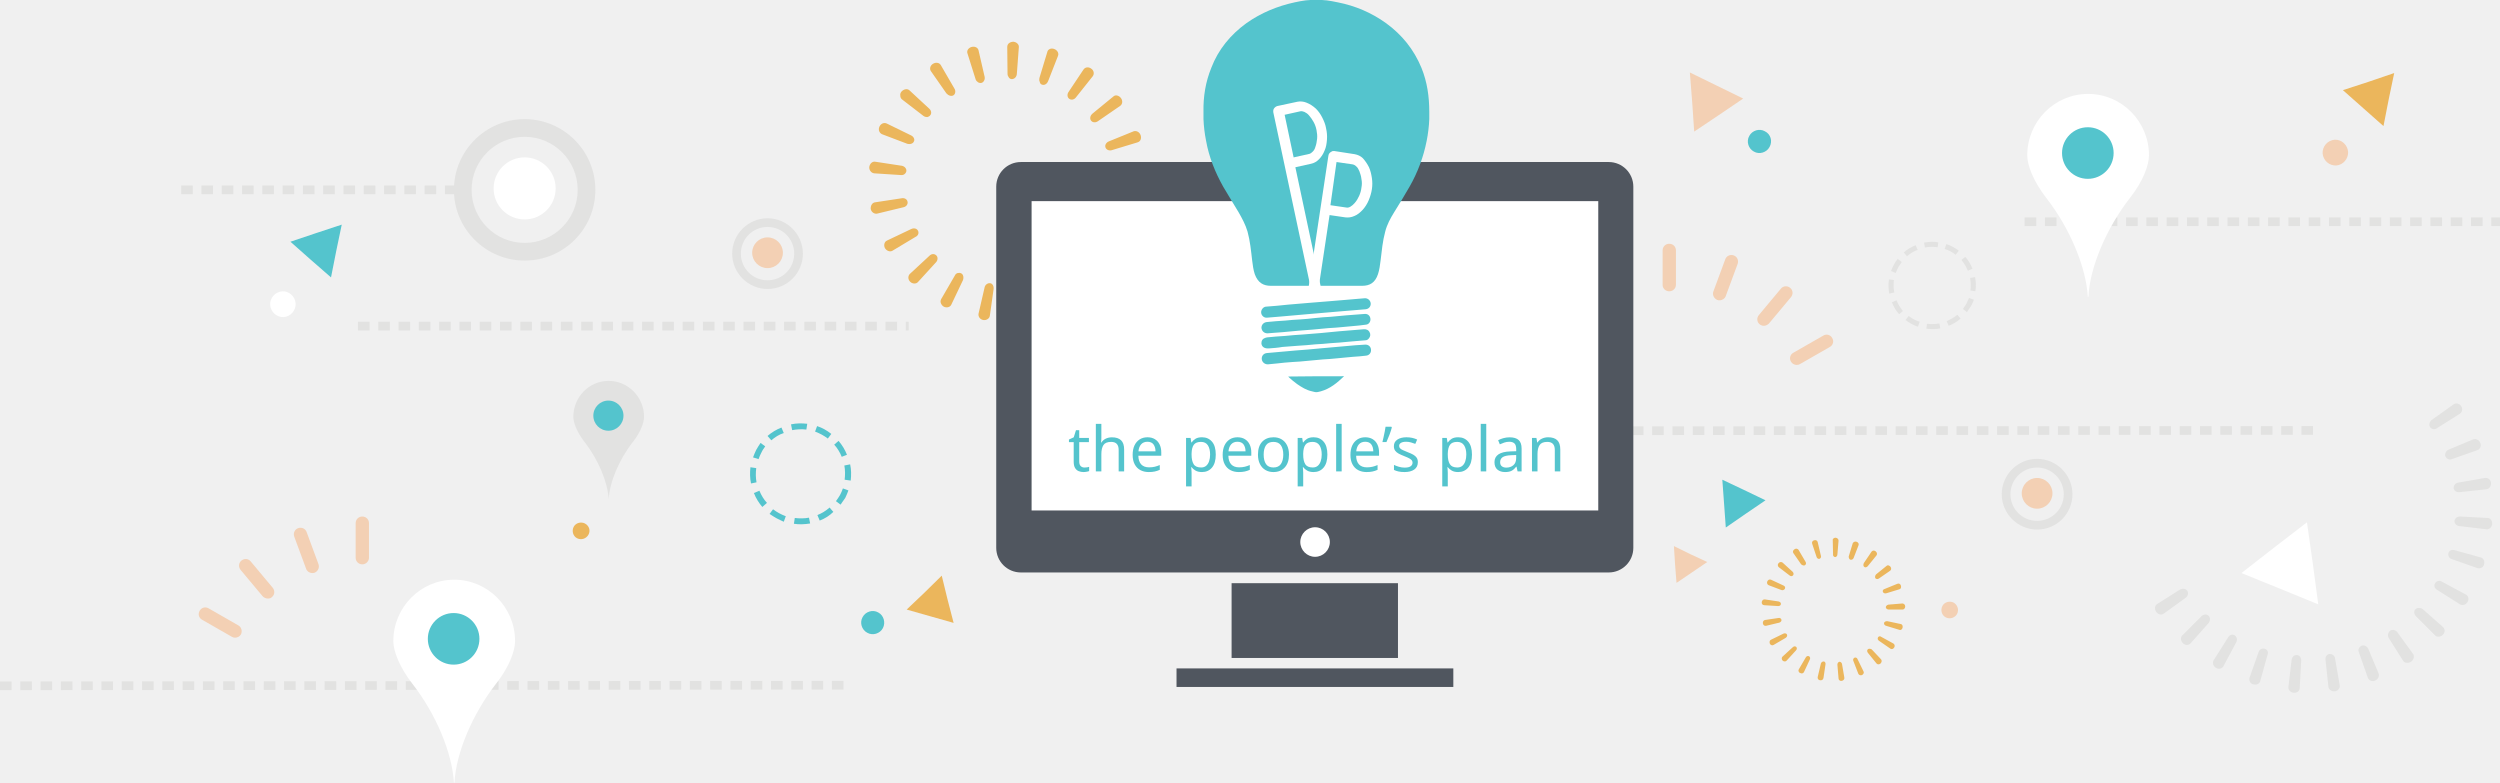
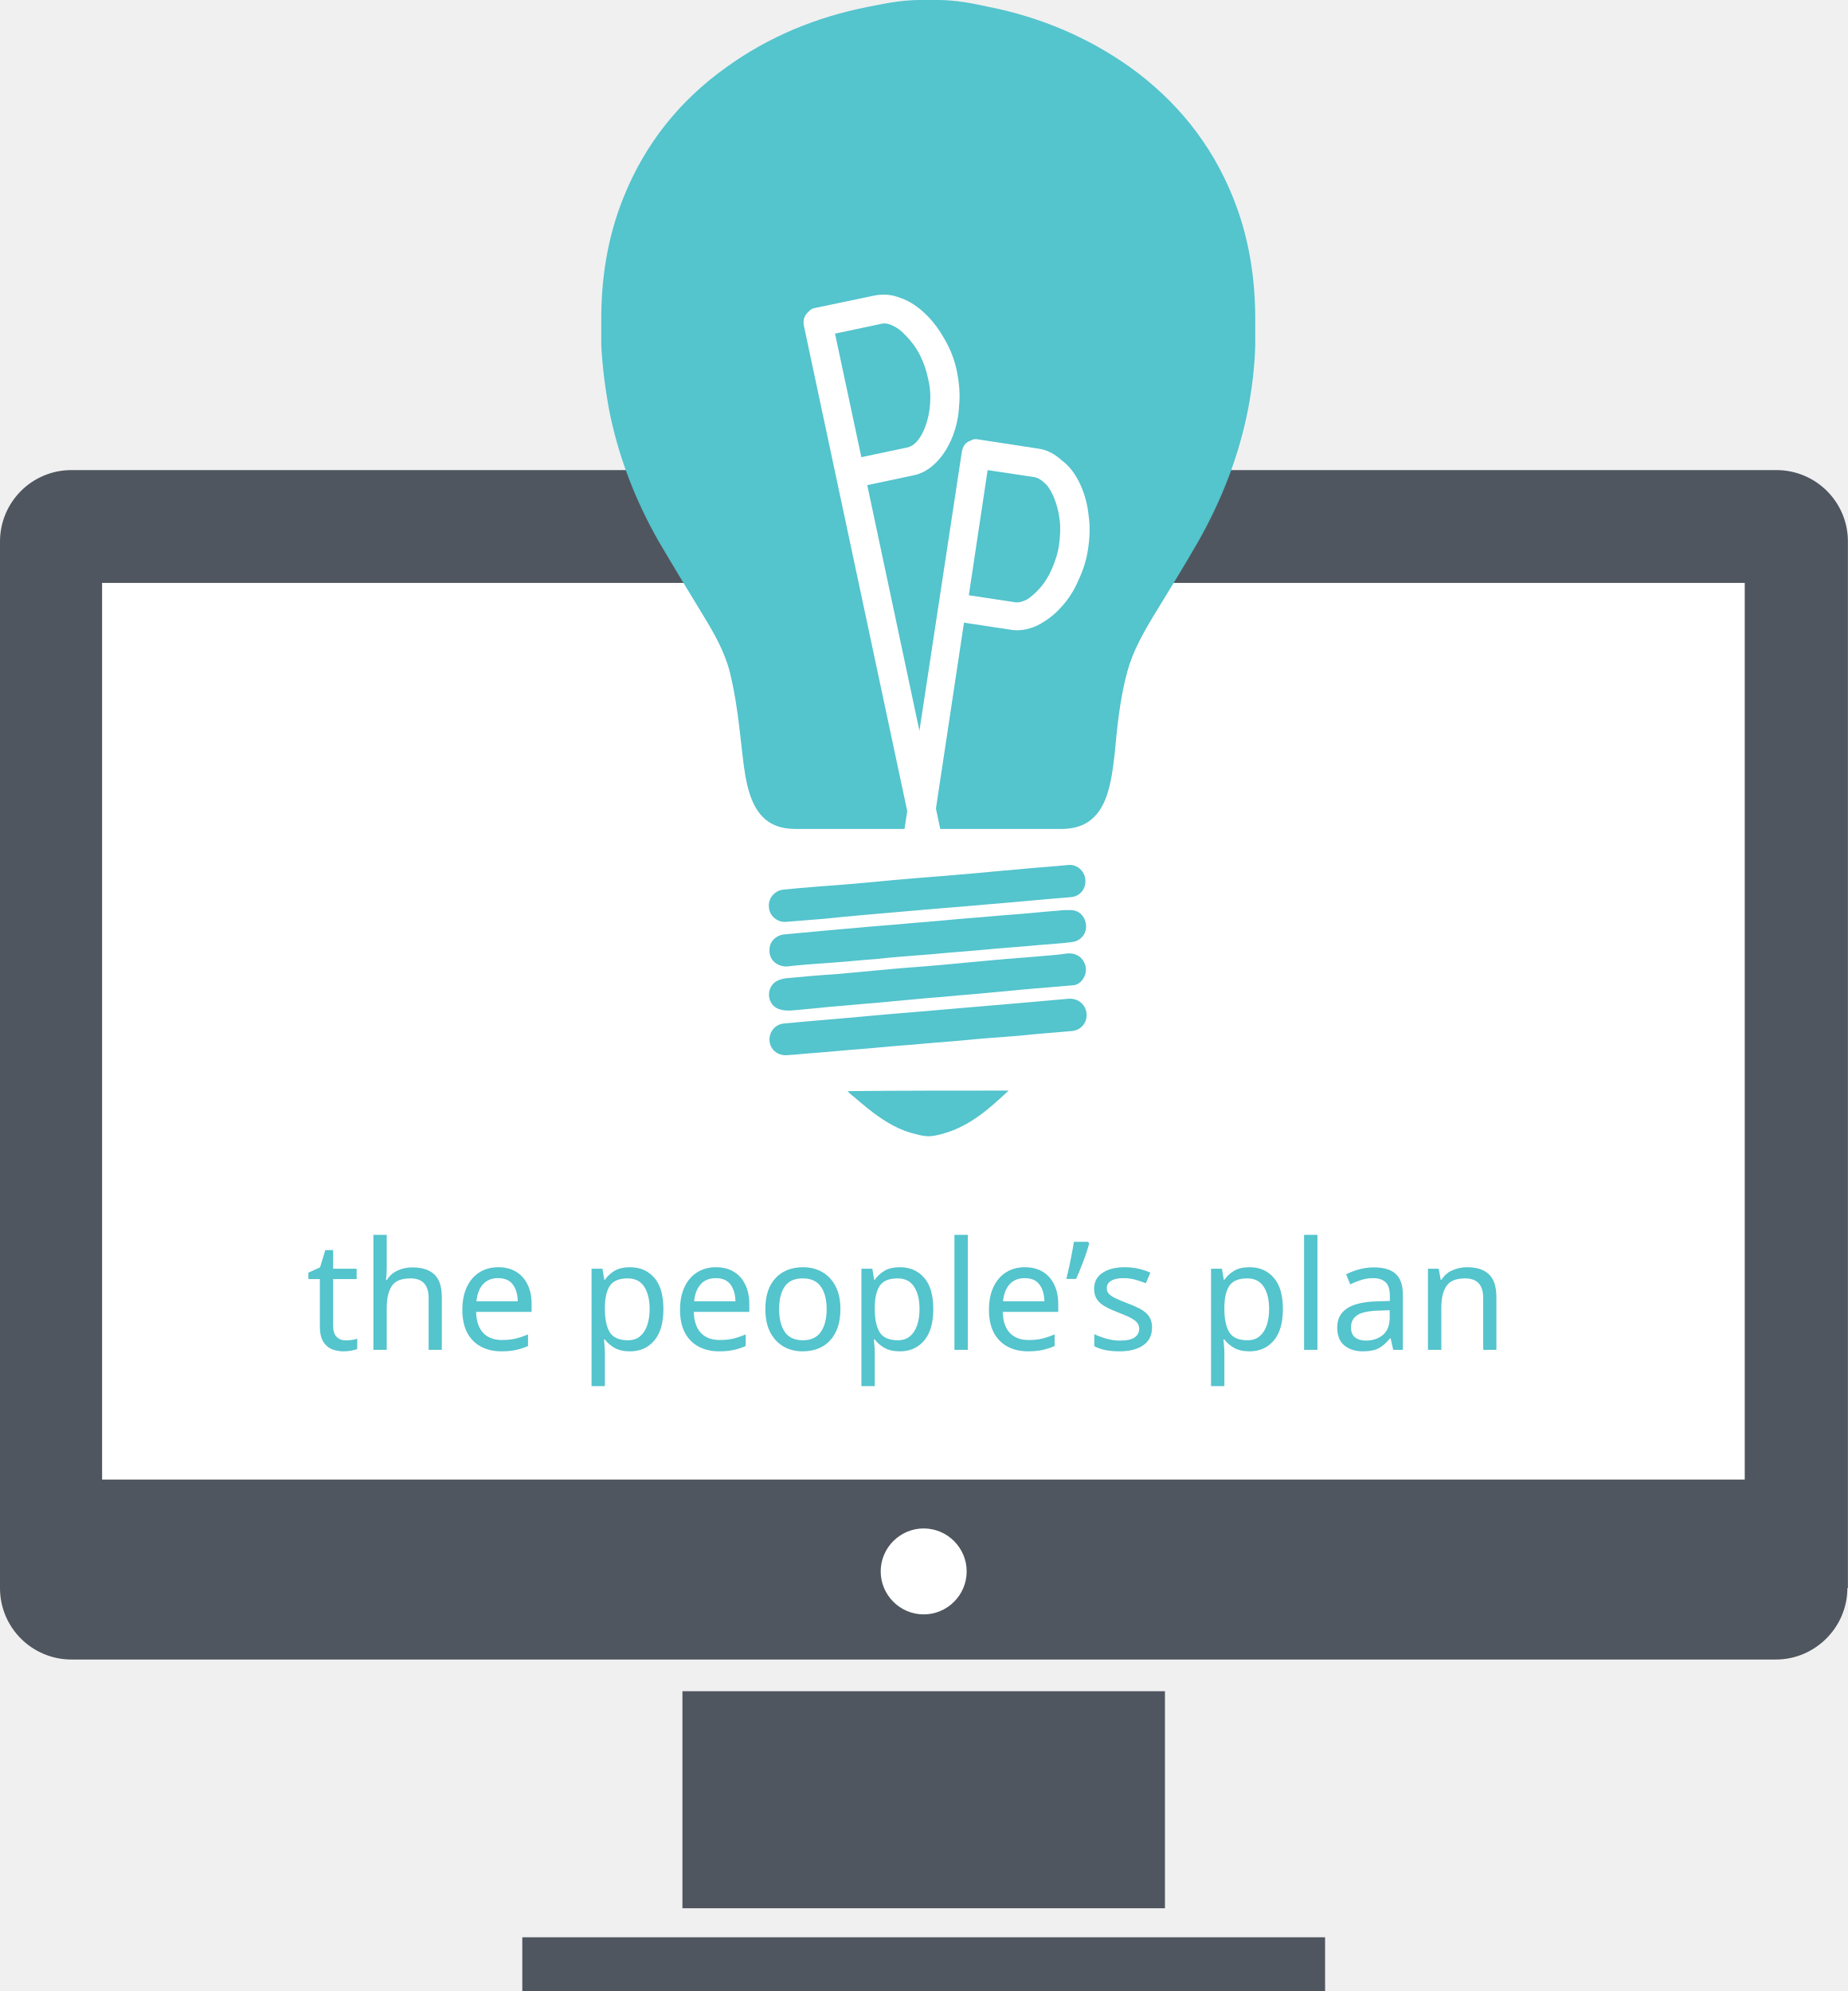
- <svg xmlns="http://www.w3.org/2000/svg" width="862.5" height="270" viewBox="0 0 862.5 270">
-   <path fill="#EBB65C" d="M650 214.9c-.1.4.2.9.7 1l4.6 1.4c.5.2 1-.2 1.1-.8.1-.6-.1-1.1-.6-1.2l-4.7-1c-.5 0-1 .2-1.1.6zM647.9 219.9c-.2.4-.1.9.4 1.2l3.9 2.7c.4.3 1 .1 1.3-.4.3-.5.2-1.1-.3-1.4l-4.2-2.3c-.3-.3-.9-.2-1.1.2zM644.4 224c-.3.3-.3.8 0 1.2l3 3.7c.3.4 1 .4 1.4 0 .4-.4.5-1 .2-1.4l-3.3-3.5c-.4-.2-1-.3-1.3 0zM639.8 226.9c-.4.2-.6.7-.4 1.1l1.7 4.4c.2.5.8.7 1.3.5.5-.3.8-.8.5-1.3l-2.1-4.3c-.1-.3-.6-.6-1-.4zM634.6 228.3c-.4.1-.7.5-.7 1l.4 4.8c0 .5.5.9 1.1.8.6-.1 1-.6.9-1.1l-.8-4.7c-.1-.5-.5-.8-.9-.8zM629.2 228.2c-.4 0-.8.2-1 .7l-1.1 4.7c-.1.5.2 1 .8 1.1.6.1 1.1-.2 1.2-.8l.7-4.7c.1-.5-.2-1-.6-1zM624.1 226.4c-.4-.2-.9 0-1.1.4l-2.4 4.1c-.3.4-.1 1.1.5 1.3.5.3 1.1.1 1.3-.4l2-4.3c.2-.4.1-.9-.3-1.1zM619.7 223.2c-.3-.3-.8-.3-1.2.1l-3.5 3.2c-.4.3-.4 1 0 1.4.4.4 1.1.4 1.4 0l3.2-3.5c.4-.4.4-.9.1-1.2zM616.5 218.9c-.2-.4-.7-.5-1.2-.3l-4.3 2.1c-.5.2-.6.8-.4 1.4.3.5.9.7 1.3.4l4.1-2.4c.5-.3.7-.8.5-1.2zM614.6 213.8c-.1-.4-.5-.7-1-.6l-4.7.7c-.5.1-.8.6-.7 1.2.1.6.6.9 1.1.8l4.6-1.1c.5-.2.8-.6.7-1zM614.4 208.4c.1-.4-.3-.8-.8-.9l-4.7-.7c-.5-.1-1 .3-1.1.9-.1.6.3 1.1.9 1.1l4.8.3c.5 0 .9-.3.9-.7zM615.8 203.1c.2-.4 0-.9-.5-1.1l-4.3-2c-.5-.2-1 0-1.3.6-.2.5 0 1.1.5 1.3l4.5 1.7c.4.1.9-.1 1.1-.5zM618.6 198.5c.3-.3.2-.9-.1-1.2l-3.5-3.2c-.4-.3-1-.3-1.4.2-.4.4-.3 1.1.1 1.4l3.8 2.9c.4.3.8.2 1.1-.1zM622.7 195c.4-.2.5-.8.2-1.2l-2.4-4.1c-.3-.4-.9-.6-1.4-.2-.5.3-.7.9-.4 1.3l2.7 3.9c.5.4 1 .5 1.3.3zM627.7 192.8c.4-.1.7-.6.5-1.1l-1.1-4.7c-.1-.5-.7-.8-1.2-.6-.6.1-.9.7-.7 1.2l1.5 4.5c.1.5.6.8 1 .7zM633.1 192.2c.4 0 .8-.4.8-.9l.4-4.8c0-.5-.4-.9-1-1-.6 0-1.1.4-1 .9l.1 4.8c-.1.5.2.9.7 1zM638.4 193.1c.4.1.9-.1 1.1-.6l1.7-4.4c.2-.5-.1-1-.7-1.2-.5-.2-1.1.1-1.3.5l-1.4 4.6c0 .5.2 1 .6 1.1zM643.2 195.6c.3.3.9.1 1.2-.3l3-3.7c.3-.4.2-1-.3-1.4-.5-.4-1.1-.3-1.4.1l-2.7 4c-.2.5-.2 1.1.2 1.3zM647 199.5c.3.3.8.4 1.2.1l3.9-2.7c.4-.3.5-.9.1-1.4-.4-.5-1-.6-1.3-.3l-3.7 3c-.3.4-.4.9-.2 1.3zM649.6 204.2c.1.4.7.6 1.1.5l4.6-1.4c.5-.1.7-.7.5-1.3-.2-.6-.7-.8-1.2-.6l-4.4 1.8c-.5.1-.8.6-.6 1zM650.6 209.5c0 .4.5.8 1 .8h4.8c.5 0 .9-.5.9-1.1 0-.6-.5-1-1-1l-4.8.4c-.5.1-.9.5-.9.9z" />
-   <path fill="#54C4CD" d="M304.6 216.7c-1 1.9-3.5 2.7-5.4 1.6-1.9-1-2.7-3.5-1.6-5.4 1-1.9 3.5-2.7 5.4-1.6 1.9 1 2.6 3.5 1.6 5.4z" />
-   <path fill="#EBB65C" d="M326.9 206.8l2.1 8.1-8.1-2.3-8.1-2.3 6.1-5.8 6-5.9z" />
-   <path fill="#54C4CD" d="M602.2 177.3l-6.8 4.7-.6-8.3-.6-8.2 7.4 3.5 7.5 3.6z" />
-   <path fill="#F3D0B4" d="M583.7 197.5l-5.3 3.6-.5-6.3-.4-6.4 5.7 2.8 5.8 2.7z" />
-   <path fill="#EBB65C" d="M382.3 71.8c-.2.8.4 1.7 1.3 2l8.9 2.7c.9.3 2-.4 2.2-1.5.3-1.1-.3-2.2-1.2-2.4l-9.1-2c-.9-.1-1.9.4-2.1 1.2zM378.1 81.5c-.4.7-.1 1.8.7 2.3l7.7 5.3c.8.6 2 .2 2.6-.7.6-1 .4-2.2-.5-2.7l-8.1-4.6c-.9-.5-1.9-.3-2.4.4zM371.3 89.6c-.6.6-.6 1.6 0 2.4l5.8 7.3c.6.8 1.9.9 2.7.1.9-.8 1-2 .3-2.7l-6.4-6.8c-.8-.8-1.8-.9-2.4-.3zM362.3 95.3c-.4.2-.6.5-.8.9-.1.4-.1.9 0 1.3l3.4 8.7c.2.5.6.8 1 1 .5.2 1 .2 1.5-.1 1-.5 1.5-1.6 1.1-2.5l-4.1-8.4c-.3-.9-1.3-1.3-2.1-.9zM352.1 98.1c-.4.1-.8.3-1 .6-.3.3-.4.8-.4 1.3l.7 9.3c0 .5.3.9.7 1.2.4.3.9.5 1.5.4 1.1-.2 1.9-1.1 1.8-2.1l-1.5-9.2c-.1-1-.9-1.7-1.8-1.5zM341.6 97.7c-.8-.1-1.7.5-1.9 1.4l-2.1 9.1c-.2 1 .5 2 1.6 2.2 1.1.2 2.2-.5 2.3-1.5l1.3-9.2c.1-1-.4-1.9-1.2-2zM331.6 94.3c-.4-.2-.8-.2-1.2-.1-.4.1-.8.4-1 .9l-4.7 8.1c-.2.4-.3.9-.1 1.4.2.5.5.9 1 1.2 1 .5 2.2.2 2.6-.7l4-8.4c.4-1 .1-2.1-.6-2.4zM323 88.1c-.6-.6-1.6-.6-2.3.1l-6.8 6.3c-.7.7-.7 1.9.1 2.7.8.8 2.1.8 2.7.1l6.3-6.9c.6-.7.6-1.8 0-2.3zM316.7 79.6c-.4-.8-1.4-1-2.3-.6l-8.4 4c-.9.4-1.2 1.6-.7 2.6.6 1 1.8 1.4 2.6.9l8-4.8c.9-.4 1.2-1.4.8-2.1zM313.1 69.6c-.1-.8-1-1.4-2-1.2l-9.2 1.4c-1 .1-1.6 1.2-1.5 2.3.2 1.1 1.3 1.8 2.2 1.6l9.1-2.2c1-.2 1.6-1.1 1.4-1.9zM312.7 59c.1-.8-.6-1.6-1.5-1.8l-9.2-1.4c-1-.2-1.9.6-2.1 1.8-.1 1.1.7 2.1 1.7 2.2l9.3.6c.9.1 1.7-.6 1.8-1.4zM315.3 48.8c.4-.7-.1-1.7-1-2.1l-8.4-4.1c-.9-.4-2 0-2.5 1.1s0 2.2.9 2.6l8.7 3.3c1.1.3 2-.1 2.3-.8zM320.9 39.8c.6-.6.4-1.7-.3-2.3l-6.8-6.3c-.7-.7-1.9-.5-2.7.3-.4.4-.6.9-.5 1.5 0 .5.2 1 .6 1.3l7.4 5.7c.4.3.9.4 1.3.4.4-.1.8-.3 1-.6zM328.9 32.9c.7-.4.9-1.5.4-2.3l-4.7-8.1c-.5-.9-1.7-1.1-2.7-.5-1 .6-1.3 1.8-.7 2.6l5.3 7.6c.7.8 1.7 1.1 2.4.7zM338.6 28.6c.8-.2 1.3-1.2 1.1-2.1l-2.1-9.1c-.2-1-1.3-1.5-2.4-1.2-1.1.3-1.8 1.3-1.4 2.3l2.8 8.9c.3.8 1.2 1.4 2 1.2zM349.1 27.3c.8 0 1.6-.7 1.7-1.7l.7-9.3c.1-1-.8-1.8-1.9-1.9-.6 0-1.1.2-1.5.5-.4.3-.6.8-.6 1.3l.1 9.3c0 .5.2.9.5 1.3.2.3.6.5 1 .5zM359.5 29.2c.8.3 1.7-.2 2.1-1.2l3.4-8.7c.4-.9-.2-2-1.3-2.4-.5-.2-1.1-.2-1.5 0-.5.2-.8.6-.9 1.1l-2.7 8.9c-.1.5-.1.9.1 1.3.1.6.4.9.8 1zM368.9 34.1c.7.5 1.7.3 2.3-.5l5.8-7.3c.6-.8.4-2-.5-2.6-.9-.7-2.1-.6-2.7.3l-5.2 7.8c-.5.8-.4 1.8.3 2.3zM376.4 41.6c.5.7 1.6.8 2.4.2l7.7-5.3c.8-.6.9-1.8.2-2.7-.7-.9-1.9-1.2-2.6-.5l-7.2 5.9c-.8.7-1 1.7-.5 2.4zM381.4 50.9c.3.8 1.3 1.2 2.2.9l8.9-2.7c1-.3 1.4-1.4 1-2.5-.4-1.1-1.5-1.6-2.4-1.3l-8.6 3.5c-.9.4-1.4 1.3-1.1 2.1zM383.4 61.3c0 .8.9 1.5 1.9 1.5h9.3c1 0 1.8-.9 1.7-2.1-.1-1.1-.9-2-1.9-1.9l-9.3.8c-1 .1-1.7.9-1.7 1.7z" />
-   <path fill="#F3D0B4" d="M592.2 29.5l9.2 4.5-8.4 5.7-8.5 5.7-.7-10.2L583 25z" />
-   <path fill="#54C4CD" d="M610.5 50.7c-1 1.9-3.5 2.7-5.4 1.6-1.9-1-2.7-3.5-1.6-5.4 1-1.9 3.5-2.7 5.4-1.6 2 1 2.7 3.4 1.6 5.4z" />
+ <svg xmlns="http://www.w3.org/2000/svg" width="343.8" height="370.6" viewBox="0 0 343.8 370.6">
+   <path fill="#50565F" d="M343.8 295.6c0 7.3-6 13.3-13.3 13.3H13.3C6 308.9 0 303 0 295.6V100.8c0-7.3 5.9-13.3 13.3-13.3h317.3c7.3 0 13.3 5.9 13.3 13.3v194.8z" />
+   <path fill="#FFF" d="M19 108.5h305.7v166.9H19zM179.9 292.5c0 4.4-3.6 8-8 8s-8-3.6-8-8 3.6-8 8-8 8 3.6 8 8z" />
+   <path fill="#50565F" d="M127 314.8h89.8v40.4H127zM97.2 360.6h149.4v10H97.2z" />
+   <path fill-rule="evenodd" clip-rule="evenodd" fill="#54C4CD" d="M172.4 0c4.6-.1 7.1.3 11.7 1.3 9.5 1.9 18.3 5.6 26.2 11.2 8.6 6.2 15.1 14.2 19.1 24.1 3.1 7.6 4.3 15.6 4.2 23.8v3.9c-.1 4-.6 7.9-1.3 11.7-1.7 8.8-4.9 17-9.3 24.8-2.7 4.7-5.5 9.2-8.3 13.8-2 3.3-3.9 6.7-4.9 10.4-1.4 5.1-1.9 10.4-2.4 15.7-.3 2.5-.6 4.9-1.4 7.3-1.6 4.7-4.6 6.3-8.5 6.3h-49.4c-4 0-6.9-1.6-8.5-6.3-.8-2.4-1.1-4.8-1.4-7.3-.6-5.2-1.1-10.5-2.4-15.7-1-3.8-2.9-7.1-4.9-10.4-2.8-4.6-5.6-9.2-8.3-13.8-4.4-7.7-7.6-16-9.3-24.8-.7-3.9-1.2-7.8-1.4-11.7v-3.9c-.1-8.2 1.1-16.2 4.2-23.8 4-9.9 10.4-17.9 19.1-24.1 7.9-5.7 16.7-9.3 26.2-11.2 4.6-.9 7-1.4 11.6-1.3" />
+   <g fill="#FFF">
+     <path d="M172.5 58.7c1.4 1.4 2.5 3 3.5 4.8 1 1.8 1.7 3.7 2.1 5.7.4 2.1.6 4.1.4 6.2-.1 2.1-.5 4-1.2 5.8-.8 2-1.8 3.6-3.1 4.9-1.3 1.3-2.7 2.1-4.3 2.4l-8.5 1.8 14.2 66.9c.2.7 0 1.4-.3 2-.4.6-1 1-1.7 1.2-.7.1-1.4 0-2-.4-.6-.4-1-1-1.2-1.7l-20.8-97.7c-.2-1.1.1-1.9.9-2.6.3-.4.7-.6 1.3-.7l11-2.3c1.6-.3 3.2-.2 4.9.5 1.7.6 3.3 1.7 4.8 3.2zm-.3 20.7c.5-1.3.8-2.8.9-4.3.1-1.6 0-3.1-.4-4.7-.3-1.5-.8-2.9-1.5-4.3s-1.6-2.6-2.6-3.6c-.8-.9-1.6-1.5-2.5-1.9-.8-.4-1.6-.5-2.2-.3l-8.5 1.8 4.9 23 8.5-1.8c.6-.1 1.3-.5 1.9-1.2.6-.7 1.1-1.6 1.5-2.7z" />
+     <path d="M201.1 90.3c.8 1.8 1.3 3.7 1.5 5.7.3 2.1.2 4.1-.1 6.1-.3 2.1-.9 4-1.8 5.9-.8 1.9-1.9 3.6-3.2 5-1.4 1.6-3 2.7-4.6 3.5-1.6.7-3.3 1-4.9.7l-8.6-1.3-10.2 67.6c-.1.8-.5 1.4-1 1.8-.6.4-1.3.6-2 .5-.7-.1-1.3-.5-1.7-1-.5-.6-.6-1.3-.5-2l15-98.7c.2-1.1.7-1.8 1.7-2.1.4-.3.9-.3 1.4-.2l11.1 1.7c1.6.2 3.1 1 4.4 2.2 1.4 1 2.6 2.6 3.5 4.6zm-7.6 19.2c.9-1 1.7-2.3 2.3-3.7.6-1.4 1.1-2.9 1.3-4.5.2-1.5.3-3 .1-4.6-.2-1.6-.6-3-1.1-4.2-.5-1.1-1-2-1.7-2.6-.6-.6-1.3-1-2-1.1l-8.6-1.3-3.5 23.3 8.6 1.3c.7.1 1.4-.1 2.2-.5.8-.5 1.6-1.2 2.4-2.1z" />
+   </g>
+   <path fill-rule="evenodd" clip-rule="evenodd" fill="#54C4CD" d="M146.4 179.9c-1.8 0-3.2-1.2-3.2-2.9-.1-1.7 1.2-3 3-3.1 3.3-.3 6.5-.6 9.8-.9 2.7-.2 5.4-.5 8.1-.7 2.8-.2 5.6-.5 8.3-.7 2.7-.2 5.3-.5 8-.7 2.8-.2 5.6-.5 8.5-.7 2.7-.2 5.4-.5 8.1-.7.7-.1 1.5-.1 2.2-.1 1.6 0 2.7 1.1 2.9 2.7.2 1.5-.8 2.9-2.3 3.2-1.3.2-2.5.3-3.8.4-2.8.2-5.7.5-8.5.7-2.7.2-5.4.5-8.1.7-2.8.2-5.5.5-8.3.7-2.6.2-5.3.4-7.9.7-2.8.2-5.7.5-8.5.7-2.9.2-5.7.4-8.3.7zM143.2 193.5c0-1.6 1.2-2.9 2.8-3 5.3-.5 10.5-.9 15.8-1.4 4.2-.4 8.5-.7 12.8-1.1l14.1-1.2 10.2-.9c1.7-.1 3.1 1 3.3 2.7.2 1.6-.9 3.1-2.6 3.3-2.4.2-4.7.4-7 .6-2.8.3-5.6.5-8.3.7-2.7.2-5.3.5-8 .7-2.8.2-5.6.5-8.4.7-2.7.2-5.4.5-8.1.7-2.8.2-5.5.5-8.3.7-1.6.1-3.2.3-4.9.4-2 .2-3.4-1.2-3.4-2.9zM147.2 188.1c-2.2.1-3.4-.6-3.9-1.9-.5-1.3 0-2.8 1.1-3.5.5-.3 1.1-.5 1.8-.6 3.2-.3 6.4-.6 9.7-.8 3.3-.3 6.5-.6 9.7-.9 3.2-.3 6.5-.5 9.7-.8 3.2-.3 6.5-.6 9.7-.9 3.2-.3 6.4-.5 9.6-.8 1.3-.1 2.5-.2 3.8-.4 1.5-.2 2.7.4 3.3 1.5.6 1.1.5 2.3-.2 3.3-.5.7-1.2 1.1-1.9 1.1-3.1.3-6.2.5-9.3.8-3.2.3-6.5.6-9.7.9-2.7.2-5.4.5-8.2.7-3.2.3-6.4.6-9.7.9-2.7.2-5.5.5-8.2.7-2.7.3-5.3.5-7.3.7zM202 164c0 1.6-1.1 2.9-2.8 3-5 .4-10 .9-15 1.3-5.5.5-10.9.9-16.4 1.4-4.7.4-9.4.8-14.2 1.3-2.5.2-4.9.4-7.4.6-1.5.1-3-1.1-3.1-2.7-.2-1.6 1-3.1 2.6-3.3 4-.4 8-.7 12-1 3.7-.3 7.4-.7 11.1-1 3.2-.3 6.5-.5 9.7-.8 3.7-.3 7.5-.7 11.2-1 3-.3 6.1-.5 9.2-.8 1.7-.1 3.1 1.3 3.1 3zM187.7 203c-3.8 3.6-7.5 6.8-12.5 8.1-.8.2-1.6.4-2.4.4-.8 0-1.6-.2-2.4-.4-3-.7-5.5-2.2-7.9-4-1.5-1.1-2.9-2.4-4.4-3.6-.1-.1-.2-.3-.4-.4 9.9-.1 19.8-.1 30-.1z" />
  <g>
-     <g fill="#54C4CD">
-       <path d="M273.9 180.7l.3-2c1.6.2 3.3.2 4.9-.1l.4 2c-1.9.3-3.8.4-5.6.1zm8.9-1.1l-.8-1.9c1.5-.6 3-1.5 4.2-2.6l1.3 1.5c-1.3 1.3-2.9 2.3-4.7 3zM291.4 165.5c.2-1.6.2-3.3-.1-4.9l2-.4c.4 1.8.4 3.7.2 5.6l-2.1-.3zm-1-7.9c-.6-1.5-1.5-3-2.6-4.2l1.5-1.3c1.2 1.4 2.2 3 2.9 4.8l-1.8.7zM266.1 151.9l-1.3-1.5c1.4-1.2 3-2.2 4.8-2.9l.8 1.9c-1.6.5-3 1.4-4.3 2.5zm7.2-3.5l-.4-2c1.9-.4 3.7-.4 5.6-.2l-.3 2c-1.6-.2-3.3-.1-4.9.2zM263 174.9c-1.2-1.4-2.2-3-2.9-4.8l1.9-.8c.6 1.5 1.5 3 2.6 4.2l-1.6 1.4zm-3.9-8.1c-.4-1.9-.4-3.7-.2-5.6l2 .3c-.2 1.6-.2 3.3.1 4.9l-1.9.4zM267.9 178.8c-.8-.4-1.6-1-2.4-1.5l1.2-1.6c1.3 1 2.8 1.8 4.4 2.4l-.7 1.9c-.8-.4-1.6-.7-2.5-1.2zm-8.1-21c.3-.9.7-1.7 1.1-2.6.4-.8 1-1.6 1.5-2.4l1.6 1.2c-.5.7-1 1.4-1.3 2.1-.4.7-.7 1.5-1 2.3l-1.9-.6zm30.2 16.3l-1.6-1.2c.5-.7 1-1.4 1.4-2.1.4-.7.7-1.5 1-2.3l1.9.7c-.3.9-.7 1.7-1.1 2.6-.6.8-1.1 1.6-1.6 2.3zm-4.4-22.8c-1.3-1-2.8-1.8-4.4-2.4l.7-1.9c1.8.6 3.4 1.5 4.9 2.7l-1.2 1.6z" />
-     </g>
+     <text transform="translate(56.934 251.253)" fill="#54C4CD" font-family="'HelveticaNeue-Bold'" font-size="28.153">the people’s plan</text>
  </g>
-   <path fill="#F3D0B4" d="M675.2 211.8c-.8 1.4-2.5 1.9-3.9 1.2s-1.9-2.5-1.2-3.9 2.5-1.9 3.9-1.2c1.4.8 1.9 2.5 1.2 3.9z" />
-   <path fill="#EBB65C" d="M203 184.5c-.8 1.4-2.5 1.9-3.9 1.2s-1.9-2.5-1.2-3.9 2.5-1.9 3.9-1.2c1.5.8 2 2.5 1.2 3.9z" />
-   <path fill="#F3D0B4" d="M592.5 103.5c.3.1.5.1.8.1.9 0 1.8-.6 2.1-1.5l4.1-11.1c.4-1.2-.2-2.5-1.4-2.9-1.2-.4-2.5.2-2.9 1.4l-4.1 11.1c-.4 1.1.2 2.4 1.4 2.9zM608.5 112.4c.7 0 1.3-.3 1.8-.8l7.6-9.1c.8-1 .7-2.4-.3-3.2-1-.8-2.4-.7-3.2.3l-7.6 9.1c-.8 1-.7 2.4.3 3.2.4.3.9.5 1.4.5zM617.9 124.8c.4.7 1.2 1.1 2 1.1.4 0 .8-.1 1.1-.3l10.3-5.9c1.1-.6 1.5-2 .8-3.1-.6-1.1-2-1.5-3.1-.8l-10.3 5.9c-1.1.6-1.5 2-.8 3.1zM575.9 100.5c1.3 0 2.3-1 2.3-2.3V86.4c0-1.3-1-2.3-2.3-2.3-1.3 0-2.3 1-2.3 2.3v11.9c0 1.2 1 2.2 2.3 2.2z" />
-   <g>
-     <circle fill-rule="evenodd" clip-rule="evenodd" fill="#F3D0B4" cx="264.8" cy="87.2" r="5.3" />
-     <path fill="#E2E2E1" d="M264.8 99.7c-6.7 0-12.2-5.5-12.2-12.2s5.5-12.2 12.2-12.2c6.7 0 12.2 5.5 12.2 12.2s-5.4 12.2-12.2 12.2zm0-21.4c-5.1 0-9.2 4.1-9.2 9.2s4.1 9.2 9.2 9.2 9.2-4.1 9.2-9.2-4.1-9.2-9.2-9.2z" />
-   </g>
-   <path fill="#E2E2E1" d="M210 172.3c.3-6 3.6-13.8 8.4-19.9 2.6-3.3 3.8-6.6 3.8-8.6 0-6.8-5.5-12.4-12.2-12.4-6.8 0-12.2 5.6-12.2 12.4 0 2 1.2 5.2 3.8 8.6 4.8 6.1 8.1 14 8.4 19.9z" />
-   <circle fill="#54C4CD" cx="209.9" cy="143.4" r="5.2" />
-   <circle fill-rule="evenodd" clip-rule="evenodd" fill="#F3D0B4" cx="702.8" cy="170.2" r="5.3" />
-   <path fill="#E2E2E1" d="M702.8 182.7c-6.7 0-12.2-5.5-12.2-12.2 0-6.7 5.5-12.2 12.2-12.2 6.7 0 12.2 5.5 12.2 12.2 0 6.7-5.4 12.2-12.2 12.2zm0-21.4c-5.1 0-9.2 4.1-9.2 9.2s4.1 9.2 9.2 9.2 9.2-4.1 9.2-9.2c0-5-4.1-9.2-9.2-9.2z" />
-   <g fill="#E2E2E1">
-     <path d="M664.6 113.4l.2-1.7c1.4.2 2.9.1 4.3-.1l.3 1.7c-1.5.3-3.2.3-4.8.1zm7.7-1l-.7-1.6c1.3-.6 2.6-1.3 3.7-2.2l1.1 1.3c-1.1 1-2.5 1.9-4.1 2.5zM679.8 100.2c.2-1.4.1-2.9-.1-4.3l1.7-.3c.3 1.6.4 3.2.1 4.9l-1.7-.3zm-.9-6.8c-.5-1.3-1.3-2.6-2.2-3.7l1.3-1.1c1.1 1.2 1.9 2.6 2.5 4.1l-1.6.7zM657.9 88.4l-1.1-1.3c1.2-1.1 2.6-1.9 4.1-2.5l.7 1.6c-1.4.5-2.6 1.3-3.7 2.2zm6.2-3l-.3-1.7c1.6-.3 3.2-.4 4.9-.1l-.2 1.7c-1.6-.2-3-.2-4.4.1zM655.2 108.4c-1.1-1.2-1.9-2.6-2.5-4.1l1.6-.7c.5 1.3 1.3 2.6 2.2 3.7l-1.3 1.1zm-3.4-7.1c-.3-1.6-.4-3.2-.1-4.9l1.7.2c-.2 1.4-.1 2.9.1 4.3l-1.7.4zM659.4 111.7c-.7-.4-1.4-.8-2-1.3l1.1-1.4c1.1.9 2.4 1.6 3.8 2l-.6 1.7c-.8-.2-1.5-.6-2.3-1zm-7-18.2c.3-.8.6-1.5 1-2.2.4-.7.8-1.4 1.3-2l1.4 1.1-1.2 1.8c-.3.6-.6 1.3-.9 2l-1.6-.7zm26.2 14.2l-1.4-1.1 1.2-1.8c.3-.6.6-1.3.9-2l1.7.6c-.3.8-.6 1.5-1 2.2-.5.8-1 1.4-1.4 2.1zm-3.9-19.8c-1.1-.9-2.4-1.6-3.8-2l.6-1.7c1.5.5 3 1.3 4.3 2.3l-1.1 1.4z" />
-   </g>
-   <path fill="#E2E2E1" stroke="#E2E2E1" stroke-width="3" stroke-miterlimit="10" stroke-dasharray="4,3" d="M123.5 112.5h190M542 148.6l257.7-.1" />
-   <g>
-     <path fill="#50565F" d="M563.5 189c0 4.7-3.8 8.5-8.5 8.5H352.2c-4.7 0-8.5-3.8-8.5-8.5V64.4c0-4.7 3.8-8.5 8.5-8.5H555c4.7 0 8.5 3.8 8.5 8.5V189z" />
-     <path fill="#FFF" d="M355.9 69.4h195.5v106.7H355.9zM458.8 187c0 2.8-2.3 5.1-5.1 5.1s-5.1-2.3-5.1-5.1 2.3-5.1 5.1-5.1 5.1 2.3 5.1 5.1z" />
-     <path fill="#50565F" d="M424.9 201.2h57.4V227h-57.4zM405.9 230.6h95.5v6.4h-95.5z" />
-     <path fill-rule="evenodd" clip-rule="evenodd" fill="#54C4CD" d="M454 0c3-.1 4.5.2 7.5.8 6.1 1.2 11.7 3.6 16.7 7.2 5.5 4 9.6 9.1 12.2 15.4 2 4.9 2.7 10 2.7 15.2v2.5c-.1 2.5-.4 5-.9 7.5-1.1 5.6-3.1 10.9-5.9 15.8-1.7 3-3.5 5.9-5.3 8.8-1.3 2.1-2.5 4.3-3.1 6.7-.9 3.3-1.2 6.7-1.6 10-.2 1.6-.4 3.2-.9 4.7-1 3-2.9 4-5.4 4h-31.6c-2.5 0-4.4-1-5.5-4-.5-1.5-.7-3.1-.9-4.7-.4-3.4-.7-6.7-1.6-10-.7-2.4-1.9-4.6-3.1-6.7-1.8-3-3.6-5.9-5.3-8.8-2.8-5-4.9-10.2-5.9-15.8-.5-2.5-.8-5-.9-7.5v-2.5c-.1-5.2.7-10.3 2.7-15.2C420.3 17.1 424.5 12 430 8c5.1-3.6 10.7-5.9 16.7-7.2 2.9-.6 4.5-.9 7.4-.8" />
-     <g fill="#FFF">
-       <path d="M454 37.5c.9.9 1.6 1.9 2.2 3.1.6 1.2 1.1 2.4 1.3 3.7.3 1.3.4 2.6.3 3.9-.1 1.3-.3 2.6-.8 3.7-.5 1.3-1.2 2.3-2 3.1-.8.8-1.7 1.3-2.7 1.5l-5.4 1.2 9.1 42.8c.1.5 0 .9-.2 1.3-.3.4-.6.6-1.1.7-.4.1-.9 0-1.3-.2s-.6-.6-.8-1.1l-13.3-62.4c-.1-.7 0-1.2.5-1.7.2-.2.5-.4.8-.5l7-1.5c1-.2 2.1-.1 3.1.3 1.3.5 2.3 1.2 3.3 2.1zm-.2 13.2c.3-.8.5-1.8.6-2.8.1-1 0-2-.2-3s-.5-1.9-1-2.8c-.5-.9-1-1.6-1.6-2.3-.5-.6-1-.9-1.6-1.2-.5-.2-1-.3-1.4-.2l-5.4 1.2 3.1 14.7 5.4-1.2c.4-.1.8-.4 1.2-.8.3-.3.7-.8.9-1.6z" />
-       <path d="M472.3 57.7c.5 1.1.8 2.4 1 3.7.2 1.3.2 2.6 0 3.9-.2 1.3-.6 2.6-1.1 3.8-.5 1.2-1.2 2.3-2 3.2-.9 1-1.9 1.8-2.9 2.2-1.1.5-2.1.6-3.1.5l-5.5-.8-6.5 43.2c-.1.5-.3.9-.7 1.1-.4.3-.8.4-1.3.3-.5-.1-.8-.3-1.1-.7-.3-.4-.4-.8-.3-1.3l9.5-63.1c.1-.7.5-1.1 1.1-1.4.2-.2.6-.2.9-.2l7.1 1.1c1 .2 2 .6 2.8 1.4.8.9 1.5 1.9 2.1 3.1zM467.4 70c.6-.7 1.1-1.5 1.5-2.4.4-.9.7-1.9.8-2.9.2-1 .2-1.9 0-2.9-.1-1-.4-1.9-.7-2.7-.3-.7-.6-1.3-1.1-1.7-.4-.4-.8-.6-1.3-.7l-5.5-.8-2.1 14.9 5.5.8c.4.1.9 0 1.4-.3.5-.3 1-.7 1.5-1.3z" />
-     </g>
-     <path fill-rule="evenodd" clip-rule="evenodd" fill="#54C4CD" d="M437.3 115c-1.2 0-2-.8-2.1-1.9 0-1.1.8-1.9 1.9-2 2.1-.2 4.2-.4 6.3-.5 1.7-.2 3.4-.3 5.2-.4 1.8-.1 3.5-.3 5.3-.5 1.7-.2 3.4-.3 5.1-.4 1.8-.2 3.6-.3 5.4-.5 1.7-.1 3.5-.3 5.2-.4.5 0 .9-.1 1.4-.1 1 0 1.7.7 1.8 1.7.1.9-.5 1.9-1.5 2l-2.4.3c-1.8.2-3.6.3-5.4.5-1.7.2-3.5.3-5.2.4-1.8.2-3.5.3-5.3.5-1.7.1-3.4.3-5.1.4-1.8.2-3.6.3-5.4.5-1.8.1-3.5.3-5.2.4zM435.3 123.7c0-1 .7-1.8 1.8-1.9 3.4-.3 6.7-.6 10.1-.9 2.7-.2 5.4-.4 8.2-.7 3-.3 6-.5 9-.8 2.2-.2 4.3-.4 6.5-.5 1.1-.1 2 .6 2.1 1.7.1 1.1-.6 2-1.7 2.1-1.5.2-3 .3-4.5.4-1.8.2-3.6.3-5.3.5-1.7.2-3.4.3-5.1.4-1.8.2-3.6.3-5.4.5-1.7.2-3.4.3-5.2.4-1.8.1-3.5.3-5.3.5-1 .1-2.1.2-3.1.3-1.2 0-2.1-.9-2.1-2zM437.8 120.2c-1.4.1-2.2-.4-2.5-1.2-.3-.8 0-1.8.7-2.2.3-.2.7-.3 1.1-.4 2.1-.2 4.1-.4 6.2-.5 2.1-.2 4.2-.4 6.2-.5 2.1-.2 4.1-.3 6.2-.5 2.1-.2 4.1-.4 6.2-.6 2-.2 4.1-.3 6.1-.5.8-.1 1.6-.1 2.4-.2.9-.1 1.7.2 2.1 1 .4.7.3 1.5-.2 2.1-.3.4-.7.7-1.2.7-2 .2-4 .3-5.9.5-2.1.2-4.1.4-6.2.5-1.7.2-3.5.3-5.2.4-2.1.2-4.1.4-6.2.5-1.7.1-3.5.3-5.2.4-1.6.3-3.3.4-4.6.5zM472.9 104.8c0 1-.7 1.8-1.8 1.9-3.2.3-6.4.5-9.6.8l-10.5.9c-3 .3-6 .5-9.1.8-1.6.1-3.2.3-4.8.4-1 .1-1.9-.7-2-1.7-.1-1 .7-2 1.6-2.1 2.6-.2 5.1-.4 7.7-.7 2.4-.2 4.8-.4 7.1-.6 2.1-.2 4.1-.3 6.2-.5l7.2-.6c1.9-.2 3.9-.3 5.9-.5 1.2-.1 2.1.9 2.1 1.9zM463.7 129.8c-2.4 2.3-4.8 4.3-8 5.2-.5.1-1 .3-1.6.3-.5 0-1-.2-1.5-.3-1.9-.4-3.5-1.4-5.1-2.5-1-.7-1.9-1.5-2.8-2.3-.1-.1-.1-.2-.3-.3 6.5-.1 12.8-.1 19.3-.1z" />
-     <text transform="translate(368.442 162.64)" fill="#54C4CD" font-family="'RobotoSlab-Bold'" font-size="21.585">the people’s plan</text>
-   </g>
-   <path fill="#E2E2E1" stroke="#E2E2E1" stroke-width="3" stroke-miterlimit="10" stroke-dasharray="4,3" d="M0 236.6l292.6-.2M698.5 76.5h164" />
-   <path fill="#F3D0B4" d="M108.5 197.6c-.3.1-.5.1-.8.1-.9 0-1.8-.6-2.1-1.5l-4.1-11.1c-.4-1.2.2-2.5 1.4-2.9 1.2-.4 2.5.2 2.9 1.4l4.1 11.1c.4 1.2-.3 2.5-1.4 2.9zM92.4 206.5c-.7 0-1.3-.3-1.8-.8l-7.6-9.1c-.8-1-.7-2.4.3-3.2 1-.8 2.4-.7 3.2.3l7.6 9.1c.8 1 .7 2.4-.3 3.2-.3.4-.9.5-1.4.5zM83.1 218.9c-.4.7-1.2 1.1-2 1.1-.4 0-.8-.1-1.1-.3l-10.3-5.9c-1.1-.6-1.5-2-.8-3.1.6-1.1 2-1.5 3.1-.8l10.3 5.9c1 .6 1.4 2 .8 3.1zM125 194.7c-1.3 0-2.3-1-2.3-2.3v-11.9c0-1.3 1-2.3 2.3-2.3 1.3 0 2.3 1 2.3 2.3v11.9c0 1.2-1 2.3-2.3 2.3z" />
-   <g>
-     <path fill="#E2E2E1" d="M838.4 147.4c.5.7 1.6.9 2.4.3l7.9-5c.8-.5 1-1.7.4-2.6-.6-.9-1.8-1.2-2.6-.6l-7.6 5.4c-.8.7-1 1.8-.5 2.5zM843.7 157.5c.4.8 1.3 1.3 2.2.9l8.8-3.1c.9-.3 1.5-1.5 1-2.5-.4-1-1.5-1.6-2.5-1.2l-8.6 3.6c-.8.5-1.3 1.5-.9 2.3zM846.5 168.4c.1.9 1 1.5 2 1.4l9.3-1c1-.1 1.7-1.1 1.6-2.2-.1-1.1-1.1-1.9-2.1-1.7l-9.2 1.6c-1.1.2-1.6 1-1.6 1.9zM846.8 179.7c-.1.9.7 1.7 1.7 1.8l9.3 1.1c1 .1 1.9-.7 2-1.8.1-1.1-.6-2.1-1.6-2.1l-9.3-.5c-1.1-.1-2 .6-2.1 1.5zM844.7 190.8c-.2.9.2 1.8 1.2 2.1l8.8 3.1c.9.3 2.1-.2 2.3-1.3.3-1.1-.2-2.2-1.2-2.4l-9-2.5c-.9-.3-1.9.2-2.1 1zM840.1 201.2c-.5.8-.2 1.8.7 2.3l7.9 5c.8.5 2 .2 2.6-.8.6-.9.3-2.2-.6-2.6l-8.2-4.4c-.9-.6-1.9-.3-2.4.5zM833.3 210.2c-.6.6-.5 1.7.2 2.4l6.6 6.6c.7.7 1.9.6 2.7-.2.8-.8.8-2 0-2.7l-7-6.2c-.8-.5-1.9-.5-2.5.1zM824.6 217.6c-.7.5-1 1.7-.5 2.5l5 7.9c.5.8 1.8.9 2.7.3.9-.6 1.3-1.9.7-2.7L827 218c-.6-.7-1.7-.9-2.4-.4zM814.7 222.8c-.8.4-1.3 1.3-.9 2.2l3.1 8.8c.3.9 1.5 1.5 2.5 1 1-.4 1.6-1.5 1.2-2.5l-3.6-8.6c-.5-.8-1.5-1.3-2.3-.9zM803.7 225.6c-.9.1-1.5 1-1.4 2l1 9.3c.1 1 1.1 1.7 2.2 1.6 1.1-.1 1.9-1.1 1.7-2.1l-1.6-9.2c-.1-1-1-1.6-1.9-1.6zM792.4 226c-.9-.1-1.7.7-1.8 1.7l-1.1 9.3c-.1 1 .7 1.9 1.8 2 1.1.1 2.1-.6 2.1-1.6l.5-9.3c.1-1.2-.6-2.1-1.5-2.1zM781.3 223.8c-.9-.2-1.8.2-2.1 1.2l-3.1 8.8c-.3.9.2 2.1 1.3 2.3 1.1.3 2.2-.2 2.4-1.2l2.5-9c.4-.9-.1-1.9-1-2.1zM771 219.2c-.8-.5-1.8-.2-2.3.7l-5 7.9c-.5.8-.2 2 .8 2.6.9.6 2.2.3 2.6-.6l4.4-8.2c.5-.9.2-1.9-.5-2.4zM761.9 212.4c-.6-.6-1.7-.5-2.4.2l-6.6 6.6c-.7.7-.6 1.9.2 2.7.8.8 2 .8 2.7 0l6.2-7c.6-.8.6-1.9-.1-2.5zM754.6 203.8c-.5-.7-1.6-.9-2.5-.4l-7.9 5c-.8.5-1 1.7-.3 2.7.6.9 1.8 1.2 2.6.6l7.6-5.5c.8-.6 1-1.7.5-2.4z" />
-   </g>
-   <path fill="#E2E2E1" stroke="#E2E2E1" stroke-width="3" stroke-miterlimit="10" stroke-dasharray="4,3" d="M62.5 65.5h95" />
-   <circle fill-rule="evenodd" clip-rule="evenodd" fill="#FFF" cx="181" cy="65" r="10.7" />
-   <path fill="#E2E2E1" d="M181 89.9c-13.4 0-24.4-10.9-24.4-24.4 0-13.4 10.9-24.4 24.4-24.4 13.4 0 24.4 10.9 24.4 24.4 0 13.5-10.9 24.4-24.4 24.4zm0-42.7c-10.1 0-18.3 8.2-18.3 18.3 0 10.1 8.2 18.3 18.3 18.3s18.3-8.2 18.3-18.3c0-10.1-8.2-18.3-18.3-18.3z" />
-   <path fill="#FFF" d="M102 104.7c.1 2.4-1.7 4.5-4.1 4.7-2.4.1-4.5-1.7-4.7-4.2-.1-2.4 1.7-4.5 4.2-4.7 2.3-.1 4.4 1.7 4.6 4.2z" />
-   <path fill="#54C4CD" d="M109.1 80.4l8.8-2.9-1.9 9.1-1.8 9.1-7-6.1-7-6.2z" />
-   <path fill="#FFF" d="M720.5 102.4c.5-10.2 6.2-23.7 14.4-34.2 4.5-5.7 6.5-11.3 6.5-14.6 0-11.7-9.4-21.2-21-21.2s-21 9.5-21 21.2c0 3.4 2.1 8.9 6.5 14.6 8.2 10.5 13.8 23.9 14.4 34.2h.2z" />
-   <circle fill="#54C4CD" cx="720.3" cy="52.8" r="8.9" />
-   <path fill="#FFF" d="M784.6 188.9l11.3-8.7 2 14.1 1.9 14.2-13.2-5.4-13.3-5.4zM156.8 270c.5-10.2 6.2-23.7 14.4-34.2 4.5-5.7 6.5-11.3 6.5-14.6 0-11.7-9.4-21.2-21-21.2s-21 9.5-21 21.2c0 3.4 2.1 8.9 6.5 14.6 8.2 10.5 13.8 23.9 14.4 34.2h.2z" />
-   <circle fill="#54C4CD" cx="156.5" cy="220.4" r="8.9" />
-   <path fill="#F3D0B4" d="M810.1 52.4c.1 2.4-1.7 4.5-4.1 4.7-2.4.1-4.5-1.7-4.7-4.2-.1-2.4 1.7-4.5 4.2-4.7 2.4-.1 4.4 1.8 4.6 4.2z" />
-   <path fill="#EBB65C" d="M817.2 28.2l8.8-3-1.9 9.1-1.8 9.2-7-6.2-7-6.2z" />
</svg>
